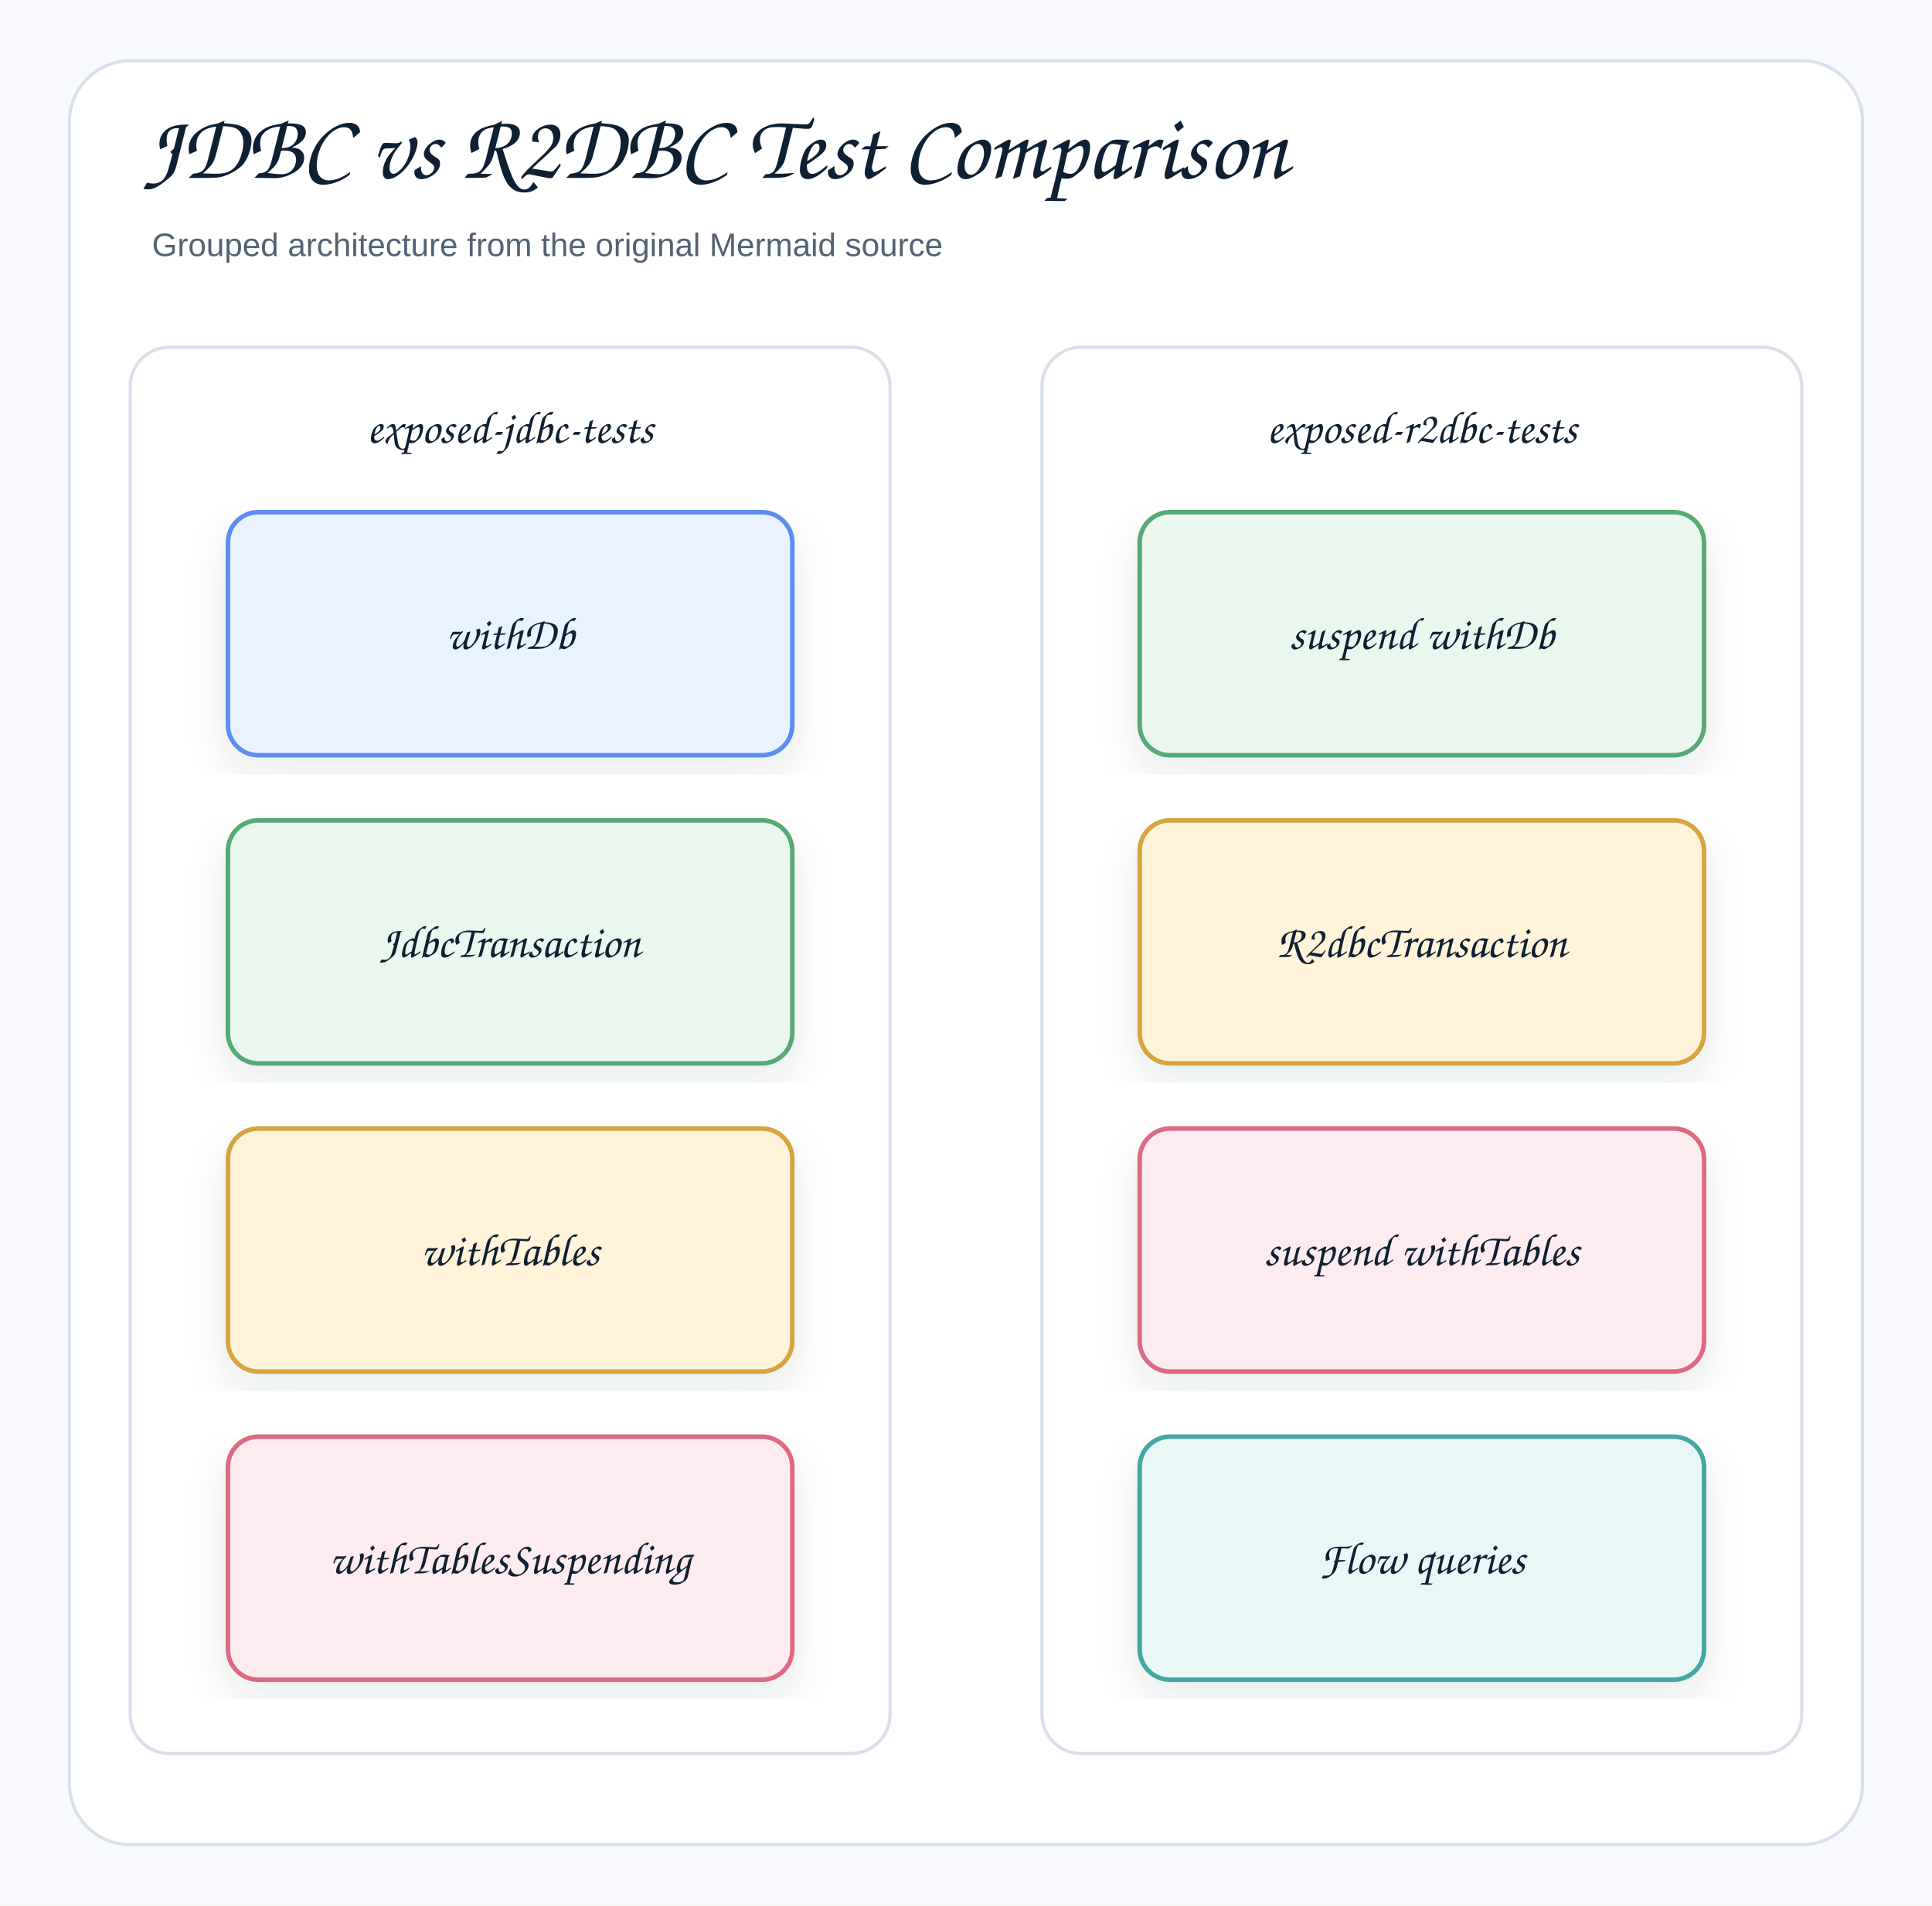
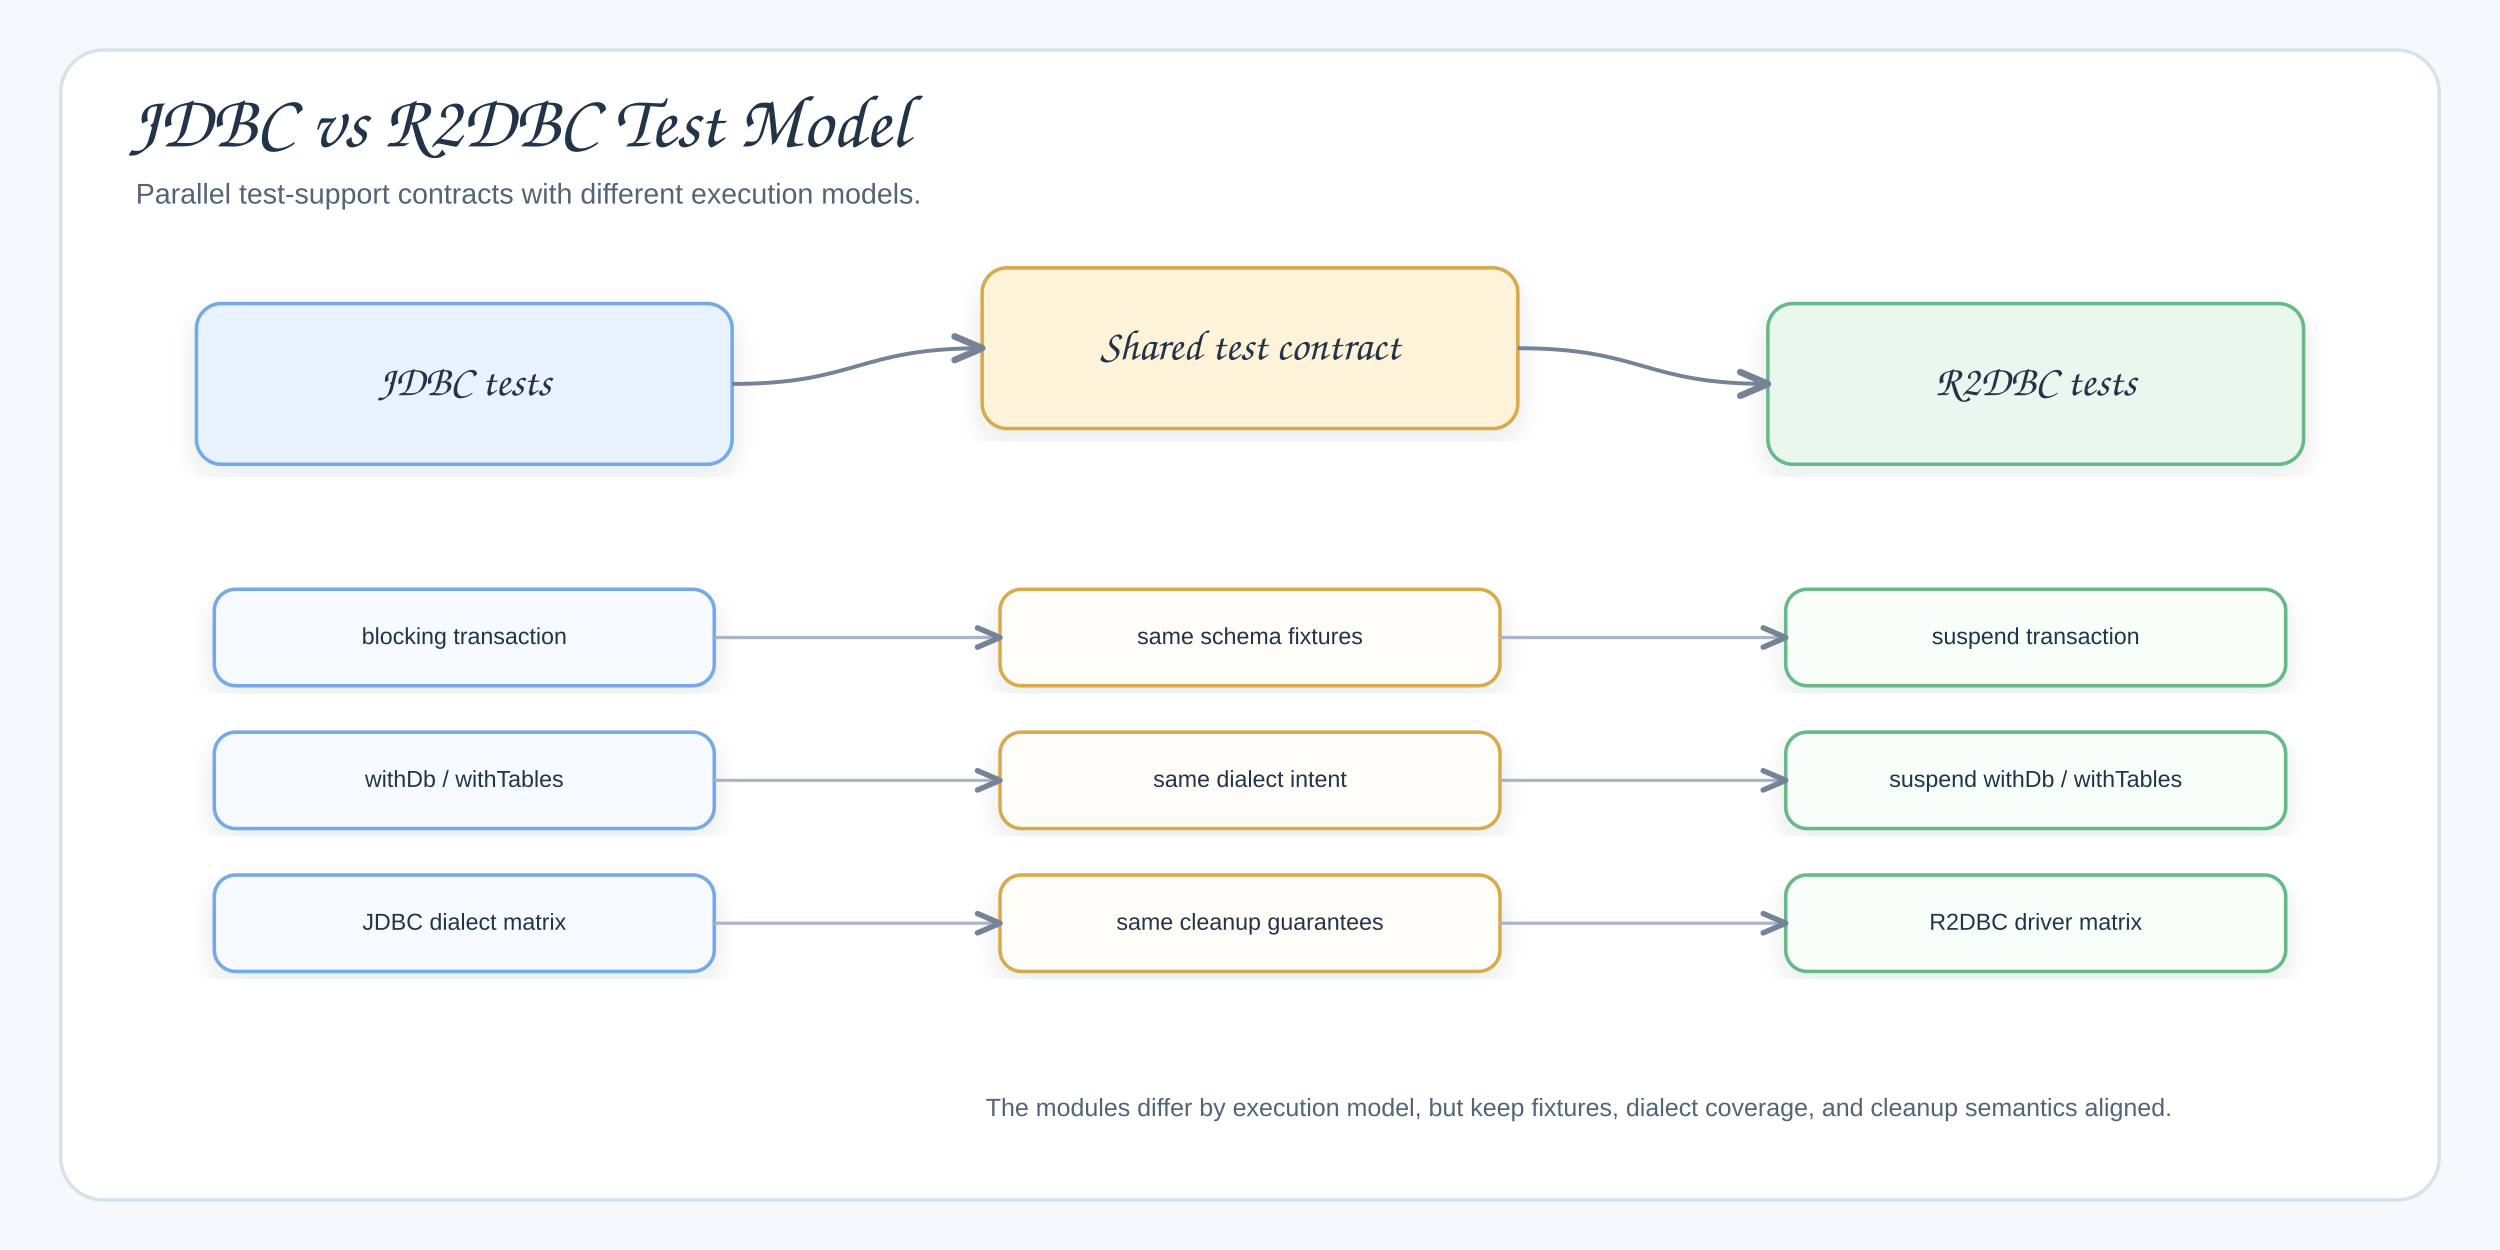
- <svg xmlns="http://www.w3.org/2000/svg" width="890" height="878" viewBox="0 0 890 878" role="img" aria-label="JDBC vs R2DBC Test Comparison">
+ <svg xmlns="http://www.w3.org/2000/svg" width="1400" height="700" viewBox="0 0 1400 700" role="img" aria-label="JDBC vs R2DBC Test Model">
  <defs>
    <filter id="shadow" x="-8%" y="-8%" width="116%" height="116%">
-       <feDropShadow dx="0" dy="8" stdDeviation="9" flood-color="#1f2937" flood-opacity="0.10" />
+       <feDropShadow dx="0" dy="6" stdDeviation="7" flood-color="#203040" flood-opacity="0.10" />
    </filter>
-     <marker id="openArrow" markerWidth="12" markerHeight="10" refX="10" refY="5" orient="auto" markerUnits="strokeWidth">
-       <path d="M 1 1 L 10 5 L 1 9" fill="none" stroke="#758297" stroke-width="1.8" stroke-linecap="round" stroke-linejoin="round" />
-     </marker>
-     <marker id="inherit" markerWidth="14" markerHeight="12" refX="12" refY="6" orient="auto" markerUnits="strokeWidth">
-       <path d="M 0 1 L 12 6 L 0 11 Z" fill="#ffffff" stroke="#758297" stroke-width="1.8" />
+     <marker id="arrow" markerWidth="9" markerHeight="8" refX="8" refY="4" orient="auto" markerUnits="strokeWidth">
+       <path d="M 1 1 L 8 4 L 1 7" fill="none" stroke="#758297" stroke-width="1.7" stroke-linecap="round" stroke-linejoin="round" />
    </marker>
    <style>
-     .canvas{fill:#f7f9fc}.frame{fill:#fff;stroke:#d8e0ea;stroke-width:1.5}
-     .title{font-family:"Architects Daughter","Comic Sans MS","Comic Sans",cursive;font-size:43px;font-weight:400;fill:#102033}
-     .subtitle{font-family:"Comic Sans MS","Comic Sans","Comic Neue",Arial,sans-serif;font-size:15px;font-weight:400;fill:#536273}
-     .label{font-family:"Architects Daughter","Comic Sans MS","Comic Sans",cursive;font-size:25px;font-weight:400;fill:#102033}
-     .smallLabel{font-family:"Architects Daughter","Comic Sans MS","Comic Sans",cursive;font-size:21px;font-weight:400;fill:#102033}
-     .mono{font-family:"Comic Sans MS","Comic Sans","Comic Neue",Arial,sans-serif;font-size:12px;font-weight:400;fill:#102033}
-     .small{font-family:"Comic Sans MS","Comic Sans","Comic Neue",Arial,sans-serif;font-size:12px;font-weight:400;fill:#536273}
-     .strong{font-family:"Comic Sans MS","Comic Sans","Comic Neue",Arial,sans-serif;font-size:13px;font-weight:400;fill:#102033}
-     .card{stroke-width:2.1;filter:url(#shadow)}.compartment{stroke-width:1.5;fill:none}
-     .line{stroke:#758297;stroke-width:2.1;fill:none;marker-end:url(#openArrow)}
-     .plainLine{stroke:#758297;stroke-width:2.1;fill:none}
-     .dashed{stroke:#758297;stroke-width:2.1;stroke-dasharray:7 6;fill:none;marker-end:url(#openArrow)}
-     .inheritLine{stroke:#758297;stroke-width:2.2;fill:none;marker-end:url(#inherit)}
-     .implLine{stroke:#758297;stroke-width:2.2;stroke-dasharray:8 7;fill:none;marker-end:url(#inherit)}
-   </style>
+ .canvas{fill:#F6F9FC}.frame{fill:#fff;stroke:#D7E2EC;stroke-width:2}.title{font-family:"Architects Daughter","Comic Sans MS","Comic Sans",cursive;font-size:42px;fill:#22344A;font-weight:400}.subtitle{font-family:"Comic Sans MS","Comic Sans","Comic Neue",Arial,sans-serif;font-size:16px;fill:#536476;font-weight:400}.label{font-family:"Architects Daughter","Comic Sans MS","Comic Sans",cursive;font-size:24px;fill:#22344A;font-weight:400}.small{font-family:"Comic Sans MS","Comic Sans","Comic Neue",Arial,sans-serif;font-size:14px;fill:#536476;font-weight:400}.tiny{font-family:"Comic Sans MS","Comic Sans","Comic Neue",Arial,sans-serif;font-size:12px;fill:#536476;font-weight:400}.mono{font-family:"Comic Sans MS","Comic Sans","Comic Neue",Arial,sans-serif;font-size:13px;fill:#22344A;font-weight:400}.card{filter:url(#shadow);stroke-width:2}.line{stroke:#758297;stroke-width:2.2;fill:none;marker-end:url(#arrow)}.soft{stroke:#AAB6C5;stroke-width:1.8;fill:none;marker-end:url(#arrow)}.axis{stroke:#B8C4D3;stroke-width:1.3}.barText{font-family:"Comic Sans MS","Comic Sans","Comic Neue",Arial,sans-serif;font-size:13px;fill:#22344A;font-weight:400}</style>
  </defs>
-   <rect class="canvas" width="890" height="878" />
-   <rect class="frame" x="32" y="28" width="826" height="822" rx="28" />
-   <text class="title" x="66" y="82">JDBC vs R2DBC Test Comparison</text>
-   <text class="subtitle" x="70" y="118">Grouped architecture from the original Mermaid source</text>
-   <g transform="translate(60,160)">
-     <rect x="0" y="0" width="350" height="648" rx="18" fill="#ffffff" stroke="#d8e0ea" stroke-width="1.5" />
-     <text class="smallLabel" x="175" y="44" text-anchor="middle">exposed-jdbc-tests</text>
-   </g>
-   <g transform="translate(105,236)">
-     <rect class="card" x="0" y="0" width="260" height="112" rx="14" fill="#E8F3FF" stroke="#5B8DEF" />
-     <text class="smallLabel" x="130" y="63" text-anchor="middle">withDb</text>
-   </g>
-   <g transform="translate(105,378)">
-     <rect class="card" x="0" y="0" width="260" height="112" rx="14" fill="#EAF7EF" stroke="#58A978" />
-     <text class="smallLabel" x="130" y="63" text-anchor="middle">JdbcTransaction</text>
-   </g>
-   <g transform="translate(105,520)">
-     <rect class="card" x="0" y="0" width="260" height="112" rx="14" fill="#FFF3D9" stroke="#D6A441" />
-     <text class="smallLabel" x="130" y="63" text-anchor="middle">withTables</text>
-   </g>
-   <g transform="translate(105,662)">
-     <rect class="card" x="0" y="0" width="260" height="112" rx="14" fill="#FDECEF" stroke="#DC6B82" />
-     <text class="smallLabel" x="130" y="63" text-anchor="middle">withTablesSuspending</text>
-   </g>
-   <g transform="translate(480,160)">
-     <rect x="0" y="0" width="350" height="648" rx="18" fill="#ffffff" stroke="#d8e0ea" stroke-width="1.5" />
-     <text class="smallLabel" x="175" y="44" text-anchor="middle">exposed-r2dbc-tests</text>
-   </g>
-   <g transform="translate(525,236)">
-     <rect class="card" x="0" y="0" width="260" height="112" rx="14" fill="#EAF7EF" stroke="#58A978" />
-     <text class="smallLabel" x="130" y="63" text-anchor="middle">suspend withDb</text>
-   </g>
-   <g transform="translate(525,378)">
-     <rect class="card" x="0" y="0" width="260" height="112" rx="14" fill="#FFF3D9" stroke="#D6A441" />
-     <text class="smallLabel" x="130" y="63" text-anchor="middle">R2dbcTransaction</text>
-   </g>
-   <g transform="translate(525,520)">
-     <rect class="card" x="0" y="0" width="260" height="112" rx="14" fill="#FDECEF" stroke="#DC6B82" />
-     <text class="smallLabel" x="130" y="63" text-anchor="middle">suspend withTables</text>
-   </g>
-   <g transform="translate(525,662)">
-     <rect class="card" x="0" y="0" width="260" height="112" rx="14" fill="#E9F7F6" stroke="#45A7A1" />
-     <text class="smallLabel" x="130" y="63" text-anchor="middle">Flow queries</text>
-   </g>
+   <rect class="canvas" width="1400" height="700" />
+   <rect class="frame" x="34" y="28" width="1332" height="644" rx="24" />
+   <text class="title" x="72" y="82">JDBC vs R2DBC Test Model</text>
+   <text class="subtitle" x="76" y="114">Parallel test-support contracts with different execution models.</text>
+   <rect class="card" x="110" y="170" width="300" height="90" rx="14" fill="#E8F3FF" stroke="#75A9E8" />
+   <text class="label" x="260" y="215" text-anchor="middle" dominant-baseline="middle">JDBC tests</text>
+   <rect class="card" x="990" y="170" width="300" height="90" rx="14" fill="#EAF7EF" stroke="#69B888" />
+   <text class="label" x="1140" y="215" text-anchor="middle" dominant-baseline="middle">R2DBC tests</text>
+   <rect class="card" x="550" y="150" width="300" height="90" rx="14" fill="#FFF3D9" stroke="#D9AA4D" />
+   <text class="label" x="700" y="195" text-anchor="middle" dominant-baseline="middle">Shared test contract</text>
+   <rect class="card" x="120" y="330" width="280" height="54" rx="12" fill="#F7FBFF" stroke="#75A9E8" />
+   <text class="mono" x="260" y="357" text-anchor="middle" dominant-baseline="middle">blocking transaction</text>
+   <rect class="card" x="120" y="410" width="280" height="54" rx="12" fill="#F7FBFF" stroke="#75A9E8" />
+   <text class="mono" x="260" y="437" text-anchor="middle" dominant-baseline="middle">withDb / withTables</text>
+   <rect class="card" x="120" y="490" width="280" height="54" rx="12" fill="#F7FBFF" stroke="#75A9E8" />
+   <text class="mono" x="260" y="517" text-anchor="middle" dominant-baseline="middle">JDBC dialect matrix</text>
+   <rect class="card" x="1000" y="330" width="280" height="54" rx="12" fill="#F8FFFB" stroke="#69B888" />
+   <text class="mono" x="1140" y="357" text-anchor="middle" dominant-baseline="middle">suspend transaction</text>
+   <rect class="card" x="1000" y="410" width="280" height="54" rx="12" fill="#F8FFFB" stroke="#69B888" />
+   <text class="mono" x="1140" y="437" text-anchor="middle" dominant-baseline="middle">suspend withDb / withTables</text>
+   <rect class="card" x="1000" y="490" width="280" height="54" rx="12" fill="#F8FFFB" stroke="#69B888" />
+   <text class="mono" x="1140" y="517" text-anchor="middle" dominant-baseline="middle">R2DBC driver matrix</text>
+   <rect class="card" x="560" y="330" width="280" height="54" rx="12" fill="#FFFDF8" stroke="#D9AA4D" />
+   <text class="mono" x="700" y="357" text-anchor="middle" dominant-baseline="middle">same schema fixtures</text>
+   <rect class="card" x="560" y="410" width="280" height="54" rx="12" fill="#FFFDF8" stroke="#D9AA4D" />
+   <text class="mono" x="700" y="437" text-anchor="middle" dominant-baseline="middle">same dialect intent</text>
+   <rect class="card" x="560" y="490" width="280" height="54" rx="12" fill="#FFFDF8" stroke="#D9AA4D" />
+   <text class="mono" x="700" y="517" text-anchor="middle" dominant-baseline="middle">same cleanup guarantees</text>
+   <path class="line" d="M410 215 C480 215 480 195 550 195" />
+   <path class="line" d="M850 195 C920 195 920 215 990 215" />
+   <path class="soft" d="M400 357 C480 357 480 357 560 357" />
+   <path class="soft" d="M840 357 C920 357 920 357 1000 357" />
+   <path class="soft" d="M400 437 C480 437 480 437 560 437" />
+   <path class="soft" d="M840 437 C920 437 920 437 1000 437" />
+   <path class="soft" d="M400 517 C480 517 480 517 560 517" />
+   <path class="soft" d="M840 517 C920 517 920 517 1000 517" />
+   <text class="small" x="552" y="625">The modules differ by execution model, but keep fixtures, dialect coverage, and cleanup semantics aligned.</text>
</svg>
